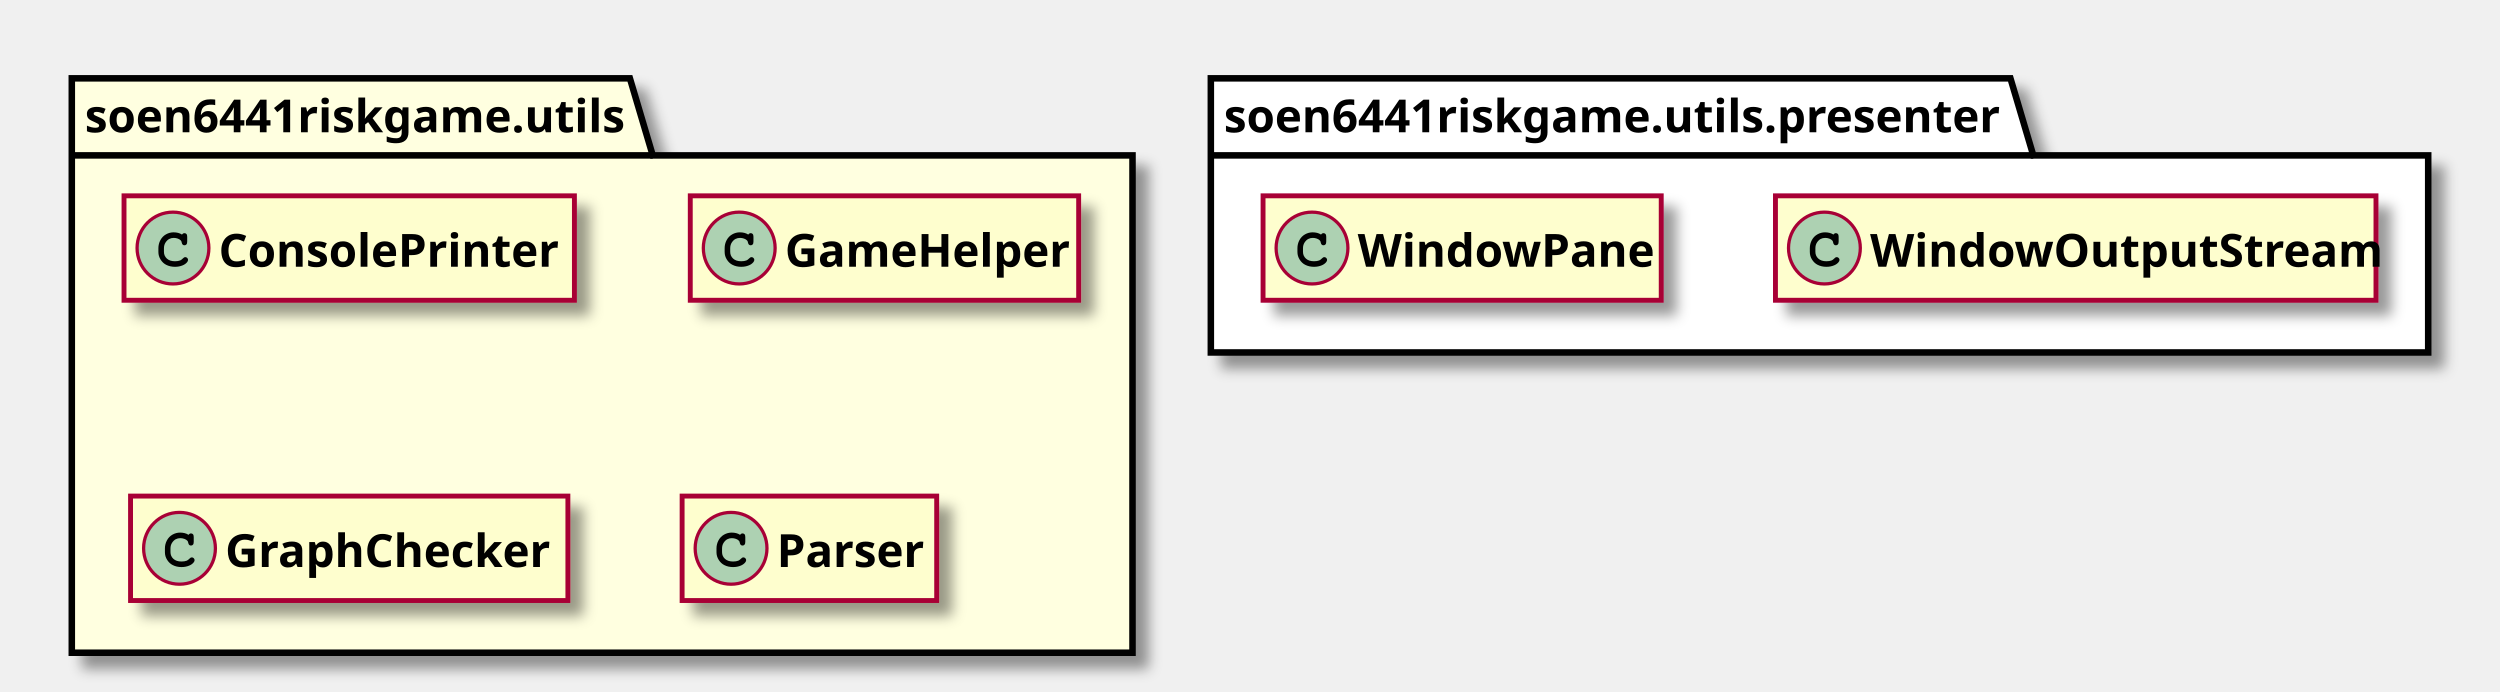
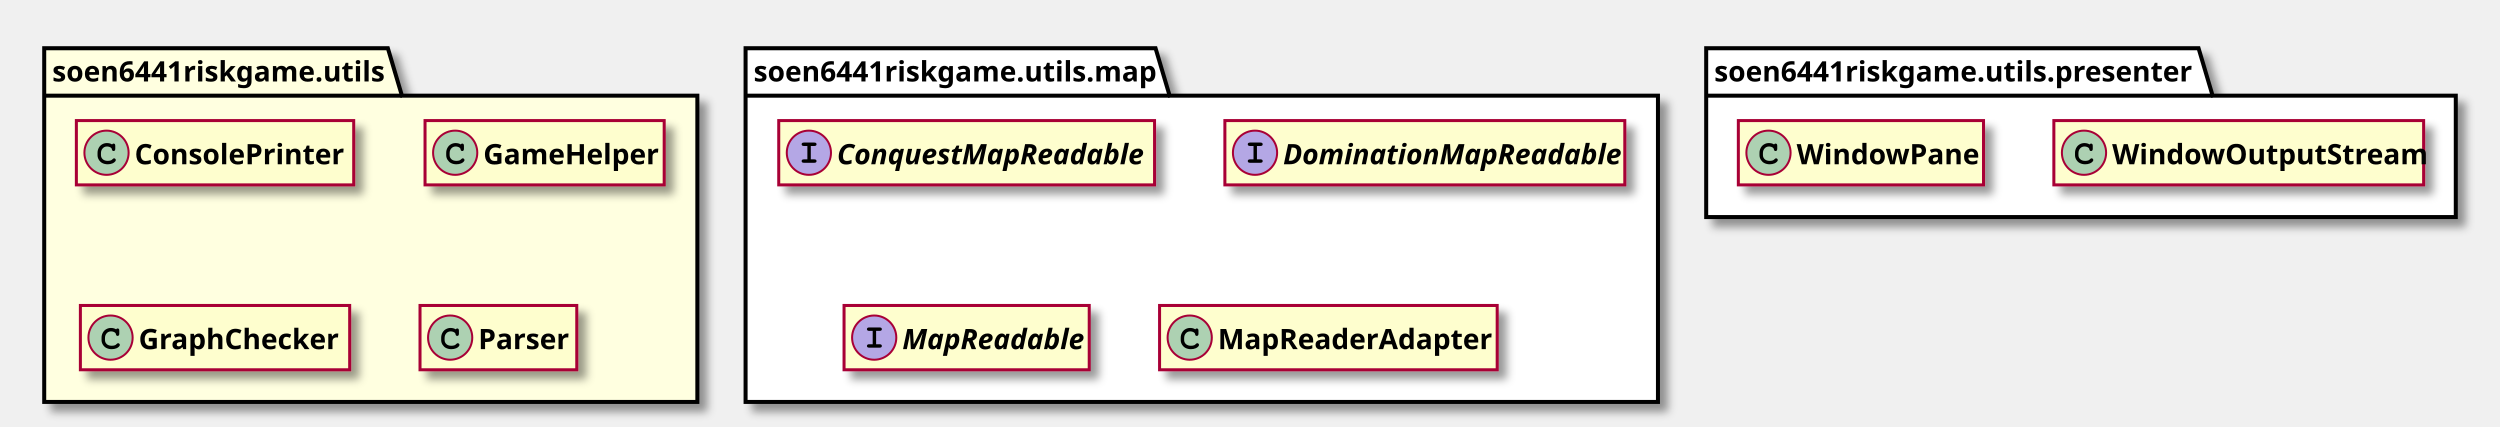
- <svg xmlns="http://www.w3.org/2000/svg" xmlns:xlink="http://www.w3.org/1999/xlink" contentScriptType="application/ecmascript" contentStyleType="text/css" height="212px" preserveAspectRatio="none" style="width:766px;height:212px;" version="1.1" viewBox="0 0 766 212" width="766px" zoomAndPan="magnify">
+ <svg xmlns="http://www.w3.org/2000/svg" xmlns:xlink="http://www.w3.org/1999/xlink" contentScriptType="application/ecmascript" contentStyleType="text/css" height="212px" preserveAspectRatio="none" style="width:1244px;height:212px;" version="1.1" viewBox="0 0 1244 212" width="1244px" zoomAndPan="magnify">
  <defs>
-     <filter height="300%" id="f6ikk7i6r6n9u" width="300%" x="-1" y="-1">
+     <filter height="300%" id="f1306oqwoulkyh" width="300%" x="-1" y="-1">
      <feGaussianBlur result="blurOut" stdDeviation="2.0" />
      <feColorMatrix in="blurOut" result="blurOut2" type="matrix" values="0 0 0 0 0 0 0 0 0 0 0 0 0 0 0 0 0 0 .4 0" />
      <feOffset dx="4.0" dy="4.0" in="blurOut2" result="blurOut3" />
      <feBlend in="SourceGraphic" in2="blurOut3" mode="normal" />
    </filter>
  </defs>
  <g>
    <a target="_parent" xlink:actuate="onRequest" xlink:href="../../soen6441riskgame/utils/package-summary.html" xlink:show="new" xlink:title="soen6441riskgame.utils" xlink:type="simple">
-       <polygon fill="#FFFFE0" filter="url(#f6ikk7i6r6n9u)" points="22,24,193,24,200,47.609,347,47.609,347,200,22,200,22,24" style="stroke: #000000; stroke-width: 2.0;" />
+       <polygon fill="#FFFFE0" filter="url(#f1306oqwoulkyh)" points="22,24,193,24,200,47.609,347,47.609,347,200,22,200,22,24" style="stroke: #000000; stroke-width: 2.0;" />
      <line style="stroke: #000000; stroke-width: 2.0;" x1="22" x2="200" y1="47.609" y2="47.609" />
      <text fill="#000000" font-family="sans-serif" font-size="14" font-weight="bold" lengthAdjust="spacingAndGlyphs" textLength="165" x="26" y="40.533">soen6441riskgame.utils</text>
    </a>
+     <a target="_parent" xlink:actuate="onRequest" xlink:href="../../soen6441riskgame/utils/map/package-summary.html" xlink:show="new" xlink:title="soen6441riskgame.utils.map" xlink:type="simple">
+       <polygon fill="#FFFFFF" filter="url(#f1306oqwoulkyh)" points="371,24,575,24,582,47.609,825,47.609,825,200,371,200,371,24" style="stroke: #000000; stroke-width: 2.0;" />
+       <line style="stroke: #000000; stroke-width: 2.0;" x1="371" x2="582" y1="47.609" y2="47.609" />
+       <text fill="#000000" font-family="sans-serif" font-size="14" font-weight="bold" lengthAdjust="spacingAndGlyphs" textLength="198" x="375" y="40.533">soen6441riskgame.utils.map</text>
+     </a>
    <a target="_parent" xlink:actuate="onRequest" xlink:href="../../soen6441riskgame/utils/presenter/package-summary.html" xlink:show="new" xlink:title="soen6441riskgame.utils.presenter" xlink:type="simple">
-       <polygon fill="#FFFFFF" filter="url(#f6ikk7i6r6n9u)" points="371,24,616,24,623,47.609,744,47.609,744,108,371,108,371,24" style="stroke: #000000; stroke-width: 2.0;" />
-       <line style="stroke: #000000; stroke-width: 2.0;" x1="371" x2="623" y1="47.609" y2="47.609" />
-       <text fill="#000000" font-family="sans-serif" font-size="14" font-weight="bold" lengthAdjust="spacingAndGlyphs" textLength="239" x="375" y="40.533">soen6441riskgame.utils.presenter</text>
+       <polygon fill="#FFFFFF" filter="url(#f1306oqwoulkyh)" points="849,24,1094,24,1101,47.609,1222,47.609,1222,108,849,108,849,24" style="stroke: #000000; stroke-width: 2.0;" />
+       <line style="stroke: #000000; stroke-width: 2.0;" x1="849" x2="1101" y1="47.609" y2="47.609" />
+       <text fill="#000000" font-family="sans-serif" font-size="14" font-weight="bold" lengthAdjust="spacingAndGlyphs" textLength="239" x="853" y="40.533">soen6441riskgame.utils.presenter</text>
    </a>
    <a target="_parent" xlink:actuate="onRequest" xlink:href="../../soen6441riskgame/utils/ConsolePrinter.html" xlink:show="new" xlink:title="soen6441riskgame.utils.ConsolePrinter" xlink:type="simple">
-       <rect fill="#FEFECE" filter="url(#f6ikk7i6r6n9u)" height="32" id="soen6441riskgame.utils.ConsolePrinter" style="stroke: #A80036; stroke-width: 1.5;" width="138" x="38" y="60" />
+       <rect fill="#FEFECE" filter="url(#f1306oqwoulkyh)" height="32" id="soen6441riskgame.utils.ConsolePrinter" style="stroke: #A80036; stroke-width: 1.5;" width="138" x="38" y="60" />
      <ellipse cx="53" cy="76" fill="#ADD1B2" rx="11" ry="11" style="stroke: #A80036; stroke-width: 1.0;" />
      <path d="M55.766,71.875 Q55.922,71.656 56.109,71.547 Q56.297,71.438 56.516,71.438 Q56.891,71.438 57.125,71.695 Q57.359,71.953 57.359,72.562 L57.359,74.016 Q57.359,74.625 57.125,74.891 Q56.891,75.156 56.516,75.156 Q56.172,75.156 55.969,74.953 Q55.766,74.766 55.656,74.25 Q55.609,73.891 55.422,73.703 Q55.094,73.328 54.484,73.109 Q53.875,72.891 53.25,72.891 Q52.484,72.891 51.852,73.219 Q51.219,73.547 50.727,74.297 Q50.234,75.047 50.234,76.078 L50.234,77.172 Q50.234,78.406 51.125,79.227 Q52.016,80.047 53.609,80.047 Q54.547,80.047 55.203,79.797 Q55.594,79.641 56.016,79.203 Q56.281,78.938 56.43,78.859 Q56.578,78.781 56.781,78.781 Q57.109,78.781 57.367,79.039 Q57.625,79.297 57.625,79.641 Q57.625,79.984 57.281,80.391 Q56.781,80.969 55.984,81.297 Q54.906,81.75 53.609,81.75 Q52.094,81.75 50.891,81.125 Q49.906,80.625 49.219,79.555 Q48.531,78.484 48.531,77.203 L48.531,76.047 Q48.531,74.719 49.148,73.57 Q49.766,72.422 50.859,71.805 Q51.953,71.188 53.188,71.188 Q53.922,71.188 54.57,71.352 Q55.219,71.516 55.766,71.875 Z " />
      <text fill="#000000" font-family="sans-serif" font-size="14" font-weight="bold" lengthAdjust="spacingAndGlyphs" textLength="106" x="67" y="81.728">ConsolePrinter</text>
    </a>
    <a target="_parent" xlink:actuate="onRequest" xlink:href="../../soen6441riskgame/utils/GameHelper.html" xlink:show="new" xlink:title="soen6441riskgame.utils.GameHelper" xlink:type="simple">
-       <rect fill="#FEFECE" filter="url(#f6ikk7i6r6n9u)" height="32" id="soen6441riskgame.utils.GameHelper" style="stroke: #A80036; stroke-width: 1.5;" width="119" x="211.5" y="60" />
+       <rect fill="#FEFECE" filter="url(#f1306oqwoulkyh)" height="32" id="soen6441riskgame.utils.GameHelper" style="stroke: #A80036; stroke-width: 1.5;" width="119" x="211.5" y="60" />
      <ellipse cx="226.5" cy="76" fill="#ADD1B2" rx="11" ry="11" style="stroke: #A80036; stroke-width: 1.0;" />
      <path d="M229.266,71.875 Q229.422,71.656 229.609,71.547 Q229.797,71.438 230.016,71.438 Q230.391,71.438 230.625,71.695 Q230.859,71.953 230.859,72.562 L230.859,74.016 Q230.859,74.625 230.625,74.891 Q230.391,75.156 230.016,75.156 Q229.672,75.156 229.469,74.953 Q229.266,74.766 229.156,74.25 Q229.109,73.891 228.922,73.703 Q228.594,73.328 227.984,73.109 Q227.375,72.891 226.75,72.891 Q225.984,72.891 225.352,73.219 Q224.719,73.547 224.227,74.297 Q223.734,75.047 223.734,76.078 L223.734,77.172 Q223.734,78.406 224.625,79.227 Q225.516,80.047 227.109,80.047 Q228.047,80.047 228.703,79.797 Q229.094,79.641 229.516,79.203 Q229.781,78.938 229.93,78.859 Q230.078,78.781 230.281,78.781 Q230.609,78.781 230.867,79.039 Q231.125,79.297 231.125,79.641 Q231.125,79.984 230.781,80.391 Q230.281,80.969 229.484,81.297 Q228.406,81.75 227.109,81.75 Q225.594,81.75 224.391,81.125 Q223.406,80.625 222.719,79.555 Q222.031,78.484 222.031,77.203 L222.031,76.047 Q222.031,74.719 222.648,73.57 Q223.266,72.422 224.359,71.805 Q225.453,71.188 226.688,71.188 Q227.422,71.188 228.07,71.352 Q228.719,71.516 229.266,71.875 Z " />
      <text fill="#000000" font-family="sans-serif" font-size="14" font-weight="bold" lengthAdjust="spacingAndGlyphs" textLength="87" x="240.5" y="81.728">GameHelper</text>
    </a>
    <a target="_parent" xlink:actuate="onRequest" xlink:href="../../soen6441riskgame/utils/GraphChecker.html" xlink:show="new" xlink:title="soen6441riskgame.utils.GraphChecker" xlink:type="simple">
-       <rect fill="#FEFECE" filter="url(#f6ikk7i6r6n9u)" height="32" id="soen6441riskgame.utils.GraphChecker" style="stroke: #A80036; stroke-width: 1.5;" width="134" x="40" y="152" />
+       <rect fill="#FEFECE" filter="url(#f1306oqwoulkyh)" height="32" id="soen6441riskgame.utils.GraphChecker" style="stroke: #A80036; stroke-width: 1.5;" width="134" x="40" y="152" />
      <ellipse cx="55" cy="168" fill="#ADD1B2" rx="11" ry="11" style="stroke: #A80036; stroke-width: 1.0;" />
      <path d="M57.766,163.875 Q57.922,163.656 58.109,163.547 Q58.297,163.438 58.516,163.438 Q58.891,163.438 59.125,163.695 Q59.359,163.953 59.359,164.562 L59.359,166.016 Q59.359,166.625 59.125,166.891 Q58.891,167.156 58.516,167.156 Q58.172,167.156 57.969,166.953 Q57.766,166.766 57.656,166.25 Q57.609,165.891 57.422,165.703 Q57.094,165.328 56.484,165.109 Q55.875,164.891 55.25,164.891 Q54.484,164.891 53.852,165.219 Q53.219,165.547 52.727,166.297 Q52.234,167.047 52.234,168.078 L52.234,169.172 Q52.234,170.406 53.125,171.227 Q54.016,172.047 55.609,172.047 Q56.547,172.047 57.203,171.797 Q57.594,171.641 58.016,171.203 Q58.281,170.938 58.43,170.859 Q58.578,170.781 58.781,170.781 Q59.109,170.781 59.367,171.039 Q59.625,171.297 59.625,171.641 Q59.625,171.984 59.281,172.391 Q58.781,172.969 57.984,173.297 Q56.906,173.75 55.609,173.75 Q54.094,173.75 52.891,173.125 Q51.906,172.625 51.219,171.555 Q50.531,170.484 50.531,169.203 L50.531,168.047 Q50.531,166.719 51.148,165.57 Q51.766,164.422 52.859,163.805 Q53.953,163.188 55.188,163.188 Q55.922,163.188 56.57,163.352 Q57.219,163.516 57.766,163.875 Z " />
      <text fill="#000000" font-family="sans-serif" font-size="14" font-weight="bold" lengthAdjust="spacingAndGlyphs" textLength="102" x="69" y="173.728">GraphChecker</text>
    </a>
    <a target="_parent" xlink:actuate="onRequest" xlink:href="../../soen6441riskgame/utils/Parser.html" xlink:show="new" xlink:title="soen6441riskgame.utils.Parser" xlink:type="simple">
-       <rect fill="#FEFECE" filter="url(#f6ikk7i6r6n9u)" height="32" id="soen6441riskgame.utils.Parser" style="stroke: #A80036; stroke-width: 1.5;" width="78" x="209" y="152" />
+       <rect fill="#FEFECE" filter="url(#f1306oqwoulkyh)" height="32" id="soen6441riskgame.utils.Parser" style="stroke: #A80036; stroke-width: 1.5;" width="78" x="209" y="152" />
      <ellipse cx="224" cy="168" fill="#ADD1B2" rx="11" ry="11" style="stroke: #A80036; stroke-width: 1.0;" />
      <path d="M226.766,163.875 Q226.922,163.656 227.109,163.547 Q227.297,163.438 227.516,163.438 Q227.891,163.438 228.125,163.695 Q228.359,163.953 228.359,164.562 L228.359,166.016 Q228.359,166.625 228.125,166.891 Q227.891,167.156 227.516,167.156 Q227.172,167.156 226.969,166.953 Q226.766,166.766 226.656,166.25 Q226.609,165.891 226.422,165.703 Q226.094,165.328 225.484,165.109 Q224.875,164.891 224.25,164.891 Q223.484,164.891 222.852,165.219 Q222.219,165.547 221.727,166.297 Q221.234,167.047 221.234,168.078 L221.234,169.172 Q221.234,170.406 222.125,171.227 Q223.016,172.047 224.609,172.047 Q225.547,172.047 226.203,171.797 Q226.594,171.641 227.016,171.203 Q227.281,170.938 227.43,170.859 Q227.578,170.781 227.781,170.781 Q228.109,170.781 228.367,171.039 Q228.625,171.297 228.625,171.641 Q228.625,171.984 228.281,172.391 Q227.781,172.969 226.984,173.297 Q225.906,173.75 224.609,173.75 Q223.094,173.75 221.891,173.125 Q220.906,172.625 220.219,171.555 Q219.531,170.484 219.531,169.203 L219.531,168.047 Q219.531,166.719 220.148,165.57 Q220.766,164.422 221.859,163.805 Q222.953,163.188 224.188,163.188 Q224.922,163.188 225.57,163.352 Q226.219,163.516 226.766,163.875 Z " />
      <text fill="#000000" font-family="sans-serif" font-size="14" font-weight="bold" lengthAdjust="spacingAndGlyphs" textLength="46" x="238" y="173.728">Parser</text>
    </a>
+     <a target="_parent" xlink:actuate="onRequest" xlink:href="../../soen6441riskgame/utils/map/ConquestMapReadable.html" xlink:show="new" xlink:title="soen6441riskgame.utils.map.ConquestMapReadable" xlink:type="simple">
+       <rect fill="#FEFECE" filter="url(#f1306oqwoulkyh)" height="32" id="soen6441riskgame.utils.map.ConquestMapReadable" style="stroke: #A80036; stroke-width: 1.5;" width="187" x="387.5" y="60" />
+       <ellipse cx="402.5" cy="76" fill="#B4A7E5" rx="11" ry="11" style="stroke: #A80036; stroke-width: 1.0;" />
+       <path d="M403.453,72.641 L403.453,79.297 L405.172,79.297 Q405.781,79.297 406.047,79.531 Q406.312,79.766 406.312,80.156 Q406.312,80.531 406.047,80.766 Q405.781,81 405.172,81 L400.031,81 Q399.422,81 399.156,80.766 Q398.891,80.531 398.891,80.141 Q398.891,79.766 399.156,79.531 Q399.422,79.297 400.031,79.297 L401.75,79.297 L401.75,72.641 L400.031,72.641 Q399.422,72.641 399.156,72.406 Q398.891,72.172 398.891,71.781 Q398.891,71.406 399.156,71.172 Q399.422,70.938 400.031,70.938 L405.172,70.938 Q405.781,70.938 406.047,71.172 Q406.312,71.406 406.312,71.781 Q406.312,72.172 406.047,72.406 Q405.781,72.641 405.172,72.641 L403.453,72.641 Z " />
+       <text fill="#000000" font-family="sans-serif" font-size="14" font-style="italic" font-weight="bold" lengthAdjust="spacingAndGlyphs" textLength="155" x="416.5" y="81.728">ConquestMapReadable</text>
+     </a>
+     <a target="_parent" xlink:actuate="onRequest" xlink:href="../../soen6441riskgame/utils/map/DominationMapReadable.html" xlink:show="new" xlink:title="soen6441riskgame.utils.map.DominationMapReadable" xlink:type="simple">
+       <rect fill="#FEFECE" filter="url(#f1306oqwoulkyh)" height="32" id="soen6441riskgame.utils.map.DominationMapReadable" style="stroke: #A80036; stroke-width: 1.5;" width="199" x="609.5" y="60" />
+       <ellipse cx="624.5" cy="76" fill="#B4A7E5" rx="11" ry="11" style="stroke: #A80036; stroke-width: 1.0;" />
+       <path d="M625.453,72.641 L625.453,79.297 L627.172,79.297 Q627.781,79.297 628.047,79.531 Q628.312,79.766 628.312,80.156 Q628.312,80.531 628.047,80.766 Q627.781,81 627.172,81 L622.031,81 Q621.422,81 621.156,80.766 Q620.891,80.531 620.891,80.141 Q620.891,79.766 621.156,79.531 Q621.422,79.297 622.031,79.297 L623.75,79.297 L623.75,72.641 L622.031,72.641 Q621.422,72.641 621.156,72.406 Q620.891,72.172 620.891,71.781 Q620.891,71.406 621.156,71.172 Q621.422,70.938 622.031,70.938 L627.172,70.938 Q627.781,70.938 628.047,71.172 Q628.312,71.406 628.312,71.781 Q628.312,72.172 628.047,72.406 Q627.781,72.641 627.172,72.641 L625.453,72.641 Z " />
+       <text fill="#000000" font-family="sans-serif" font-size="14" font-style="italic" font-weight="bold" lengthAdjust="spacingAndGlyphs" textLength="167" x="638.5" y="81.728">DominationMapReadable</text>
+     </a>
+     <a target="_parent" xlink:actuate="onRequest" xlink:href="../../soen6441riskgame/utils/map/MapReadable.html" xlink:show="new" xlink:title="soen6441riskgame.utils.map.MapReadable" xlink:type="simple">
+       <rect fill="#FEFECE" filter="url(#f1306oqwoulkyh)" height="32" id="soen6441riskgame.utils.map.MapReadable" style="stroke: #A80036; stroke-width: 1.5;" width="122" x="420" y="152" />
+       <ellipse cx="435" cy="168" fill="#B4A7E5" rx="11" ry="11" style="stroke: #A80036; stroke-width: 1.0;" />
+       <path d="M435.953,164.641 L435.953,171.297 L437.672,171.297 Q438.281,171.297 438.547,171.531 Q438.812,171.766 438.812,172.156 Q438.812,172.531 438.547,172.766 Q438.281,173 437.672,173 L432.531,173 Q431.922,173 431.656,172.766 Q431.391,172.531 431.391,172.141 Q431.391,171.766 431.656,171.531 Q431.922,171.297 432.531,171.297 L434.25,171.297 L434.25,164.641 L432.531,164.641 Q431.922,164.641 431.656,164.406 Q431.391,164.172 431.391,163.781 Q431.391,163.406 431.656,163.172 Q431.922,162.938 432.531,162.938 L437.672,162.938 Q438.281,162.938 438.547,163.172 Q438.812,163.406 438.812,163.781 Q438.812,164.172 438.547,164.406 Q438.281,164.641 437.672,164.641 L435.953,164.641 Z " />
+       <text fill="#000000" font-family="sans-serif" font-size="14" font-style="italic" font-weight="bold" lengthAdjust="spacingAndGlyphs" textLength="90" x="449" y="173.728">MapReadable</text>
+     </a>
+     <a target="_parent" xlink:actuate="onRequest" xlink:href="../../soen6441riskgame/utils/map/MapReaderAdapter.html" xlink:show="new" xlink:title="soen6441riskgame.utils.map.MapReaderAdapter" xlink:type="simple">
+       <rect fill="#FEFECE" filter="url(#f1306oqwoulkyh)" height="32" id="soen6441riskgame.utils.map.MapReaderAdapter" style="stroke: #A80036; stroke-width: 1.5;" width="168" x="577" y="152" />
+       <ellipse cx="592" cy="168" fill="#ADD1B2" rx="11" ry="11" style="stroke: #A80036; stroke-width: 1.0;" />
+       <path d="M594.766,163.875 Q594.922,163.656 595.109,163.547 Q595.297,163.438 595.516,163.438 Q595.891,163.438 596.125,163.695 Q596.359,163.953 596.359,164.562 L596.359,166.016 Q596.359,166.625 596.125,166.891 Q595.891,167.156 595.516,167.156 Q595.172,167.156 594.969,166.953 Q594.766,166.766 594.656,166.25 Q594.609,165.891 594.422,165.703 Q594.094,165.328 593.484,165.109 Q592.875,164.891 592.25,164.891 Q591.484,164.891 590.852,165.219 Q590.219,165.547 589.727,166.297 Q589.234,167.047 589.234,168.078 L589.234,169.172 Q589.234,170.406 590.125,171.227 Q591.016,172.047 592.609,172.047 Q593.547,172.047 594.203,171.797 Q594.594,171.641 595.016,171.203 Q595.281,170.938 595.43,170.859 Q595.578,170.781 595.781,170.781 Q596.109,170.781 596.367,171.039 Q596.625,171.297 596.625,171.641 Q596.625,171.984 596.281,172.391 Q595.781,172.969 594.984,173.297 Q593.906,173.75 592.609,173.75 Q591.094,173.75 589.891,173.125 Q588.906,172.625 588.219,171.555 Q587.531,170.484 587.531,169.203 L587.531,168.047 Q587.531,166.719 588.148,165.57 Q588.766,164.422 589.859,163.805 Q590.953,163.188 592.188,163.188 Q592.922,163.188 593.57,163.352 Q594.219,163.516 594.766,163.875 Z " />
+       <text fill="#000000" font-family="sans-serif" font-size="14" font-weight="bold" lengthAdjust="spacingAndGlyphs" textLength="136" x="606" y="173.728">MapReaderAdapter</text>
+     </a>
    <a target="_parent" xlink:actuate="onRequest" xlink:href="../../soen6441riskgame/utils/presenter/WindowOutputStream.html" xlink:show="new" xlink:title="soen6441riskgame.utils.presenter.WindowOutputStream" xlink:type="simple">
-       <rect fill="#FEFECE" filter="url(#f6ikk7i6r6n9u)" height="32" id="soen6441riskgame.utils.presenter.WindowOutputStream" style="stroke: #A80036; stroke-width: 1.5;" width="184" x="544" y="60" />
-       <ellipse cx="559" cy="76" fill="#ADD1B2" rx="11" ry="11" style="stroke: #A80036; stroke-width: 1.0;" />
-       <path d="M561.766,71.875 Q561.922,71.656 562.109,71.547 Q562.297,71.438 562.516,71.438 Q562.891,71.438 563.125,71.695 Q563.359,71.953 563.359,72.562 L563.359,74.016 Q563.359,74.625 563.125,74.891 Q562.891,75.156 562.516,75.156 Q562.172,75.156 561.969,74.953 Q561.766,74.766 561.656,74.25 Q561.609,73.891 561.422,73.703 Q561.094,73.328 560.484,73.109 Q559.875,72.891 559.25,72.891 Q558.484,72.891 557.852,73.219 Q557.219,73.547 556.727,74.297 Q556.234,75.047 556.234,76.078 L556.234,77.172 Q556.234,78.406 557.125,79.227 Q558.016,80.047 559.609,80.047 Q560.547,80.047 561.203,79.797 Q561.594,79.641 562.016,79.203 Q562.281,78.938 562.43,78.859 Q562.578,78.781 562.781,78.781 Q563.109,78.781 563.367,79.039 Q563.625,79.297 563.625,79.641 Q563.625,79.984 563.281,80.391 Q562.781,80.969 561.984,81.297 Q560.906,81.75 559.609,81.75 Q558.094,81.75 556.891,81.125 Q555.906,80.625 555.219,79.555 Q554.531,78.484 554.531,77.203 L554.531,76.047 Q554.531,74.719 555.148,73.57 Q555.766,72.422 556.859,71.805 Q557.953,71.188 559.188,71.188 Q559.922,71.188 560.57,71.352 Q561.219,71.516 561.766,71.875 Z " />
-       <text fill="#000000" font-family="sans-serif" font-size="14" font-weight="bold" lengthAdjust="spacingAndGlyphs" textLength="152" x="573" y="81.728">WindowOutputStream</text>
+       <rect fill="#FEFECE" filter="url(#f1306oqwoulkyh)" height="32" id="soen6441riskgame.utils.presenter.WindowOutputStream" style="stroke: #A80036; stroke-width: 1.5;" width="184" x="1022" y="60" />
+       <ellipse cx="1037" cy="76" fill="#ADD1B2" rx="11" ry="11" style="stroke: #A80036; stroke-width: 1.0;" />
+       <path d="M1039.766,71.875 Q1039.922,71.656 1040.109,71.547 Q1040.297,71.438 1040.516,71.438 Q1040.891,71.438 1041.125,71.695 Q1041.359,71.953 1041.359,72.562 L1041.359,74.016 Q1041.359,74.625 1041.125,74.891 Q1040.891,75.156 1040.516,75.156 Q1040.172,75.156 1039.969,74.953 Q1039.766,74.766 1039.656,74.25 Q1039.609,73.891 1039.422,73.703 Q1039.094,73.328 1038.484,73.109 Q1037.875,72.891 1037.25,72.891 Q1036.484,72.891 1035.852,73.219 Q1035.219,73.547 1034.727,74.297 Q1034.234,75.047 1034.234,76.078 L1034.234,77.172 Q1034.234,78.406 1035.125,79.227 Q1036.016,80.047 1037.609,80.047 Q1038.547,80.047 1039.203,79.797 Q1039.594,79.641 1040.016,79.203 Q1040.281,78.938 1040.43,78.859 Q1040.578,78.781 1040.781,78.781 Q1041.109,78.781 1041.367,79.039 Q1041.625,79.297 1041.625,79.641 Q1041.625,79.984 1041.281,80.391 Q1040.781,80.969 1039.984,81.297 Q1038.906,81.75 1037.609,81.75 Q1036.094,81.75 1034.891,81.125 Q1033.906,80.625 1033.219,79.555 Q1032.531,78.484 1032.531,77.203 L1032.531,76.047 Q1032.531,74.719 1033.148,73.57 Q1033.766,72.422 1034.859,71.805 Q1035.953,71.188 1037.188,71.188 Q1037.922,71.188 1038.57,71.352 Q1039.219,71.516 1039.766,71.875 Z " />
+       <text fill="#000000" font-family="sans-serif" font-size="14" font-weight="bold" lengthAdjust="spacingAndGlyphs" textLength="152" x="1051" y="81.728">WindowOutputStream</text>
    </a>
    <a target="_parent" xlink:actuate="onRequest" xlink:href="../../soen6441riskgame/utils/presenter/WindowPane.html" xlink:show="new" xlink:title="soen6441riskgame.utils.presenter.WindowPane" xlink:type="simple">
-       <rect fill="#FEFECE" filter="url(#f6ikk7i6r6n9u)" height="32" id="soen6441riskgame.utils.presenter.WindowPane" style="stroke: #A80036; stroke-width: 1.5;" width="122" x="387" y="60" />
-       <ellipse cx="402" cy="76" fill="#ADD1B2" rx="11" ry="11" style="stroke: #A80036; stroke-width: 1.0;" />
-       <path d="M404.766,71.875 Q404.922,71.656 405.109,71.547 Q405.297,71.438 405.516,71.438 Q405.891,71.438 406.125,71.695 Q406.359,71.953 406.359,72.562 L406.359,74.016 Q406.359,74.625 406.125,74.891 Q405.891,75.156 405.516,75.156 Q405.172,75.156 404.969,74.953 Q404.766,74.766 404.656,74.25 Q404.609,73.891 404.422,73.703 Q404.094,73.328 403.484,73.109 Q402.875,72.891 402.25,72.891 Q401.484,72.891 400.852,73.219 Q400.219,73.547 399.727,74.297 Q399.234,75.047 399.234,76.078 L399.234,77.172 Q399.234,78.406 400.125,79.227 Q401.016,80.047 402.609,80.047 Q403.547,80.047 404.203,79.797 Q404.594,79.641 405.016,79.203 Q405.281,78.938 405.43,78.859 Q405.578,78.781 405.781,78.781 Q406.109,78.781 406.367,79.039 Q406.625,79.297 406.625,79.641 Q406.625,79.984 406.281,80.391 Q405.781,80.969 404.984,81.297 Q403.906,81.75 402.609,81.75 Q401.094,81.75 399.891,81.125 Q398.906,80.625 398.219,79.555 Q397.531,78.484 397.531,77.203 L397.531,76.047 Q397.531,74.719 398.148,73.57 Q398.766,72.422 399.859,71.805 Q400.953,71.188 402.188,71.188 Q402.922,71.188 403.57,71.352 Q404.219,71.516 404.766,71.875 Z " />
-       <text fill="#000000" font-family="sans-serif" font-size="14" font-weight="bold" lengthAdjust="spacingAndGlyphs" textLength="90" x="416" y="81.728">WindowPane</text>
+       <rect fill="#FEFECE" filter="url(#f1306oqwoulkyh)" height="32" id="soen6441riskgame.utils.presenter.WindowPane" style="stroke: #A80036; stroke-width: 1.5;" width="122" x="865" y="60" />
+       <ellipse cx="880" cy="76" fill="#ADD1B2" rx="11" ry="11" style="stroke: #A80036; stroke-width: 1.0;" />
+       <path d="M882.766,71.875 Q882.922,71.656 883.109,71.547 Q883.297,71.438 883.516,71.438 Q883.891,71.438 884.125,71.695 Q884.359,71.953 884.359,72.562 L884.359,74.016 Q884.359,74.625 884.125,74.891 Q883.891,75.156 883.516,75.156 Q883.172,75.156 882.969,74.953 Q882.766,74.766 882.656,74.25 Q882.609,73.891 882.422,73.703 Q882.094,73.328 881.484,73.109 Q880.875,72.891 880.25,72.891 Q879.484,72.891 878.852,73.219 Q878.219,73.547 877.727,74.297 Q877.234,75.047 877.234,76.078 L877.234,77.172 Q877.234,78.406 878.125,79.227 Q879.016,80.047 880.609,80.047 Q881.547,80.047 882.203,79.797 Q882.594,79.641 883.016,79.203 Q883.281,78.938 883.43,78.859 Q883.578,78.781 883.781,78.781 Q884.109,78.781 884.367,79.039 Q884.625,79.297 884.625,79.641 Q884.625,79.984 884.281,80.391 Q883.781,80.969 882.984,81.297 Q881.906,81.75 880.609,81.75 Q879.094,81.75 877.891,81.125 Q876.906,80.625 876.219,79.555 Q875.531,78.484 875.531,77.203 L875.531,76.047 Q875.531,74.719 876.148,73.57 Q876.766,72.422 877.859,71.805 Q878.953,71.188 880.188,71.188 Q880.922,71.188 881.57,71.352 Q882.219,71.516 882.766,71.875 Z " />
+       <text fill="#000000" font-family="sans-serif" font-size="14" font-weight="bold" lengthAdjust="spacingAndGlyphs" textLength="90" x="894" y="81.728">WindowPane</text>
    </a>
  </g>
</svg>
